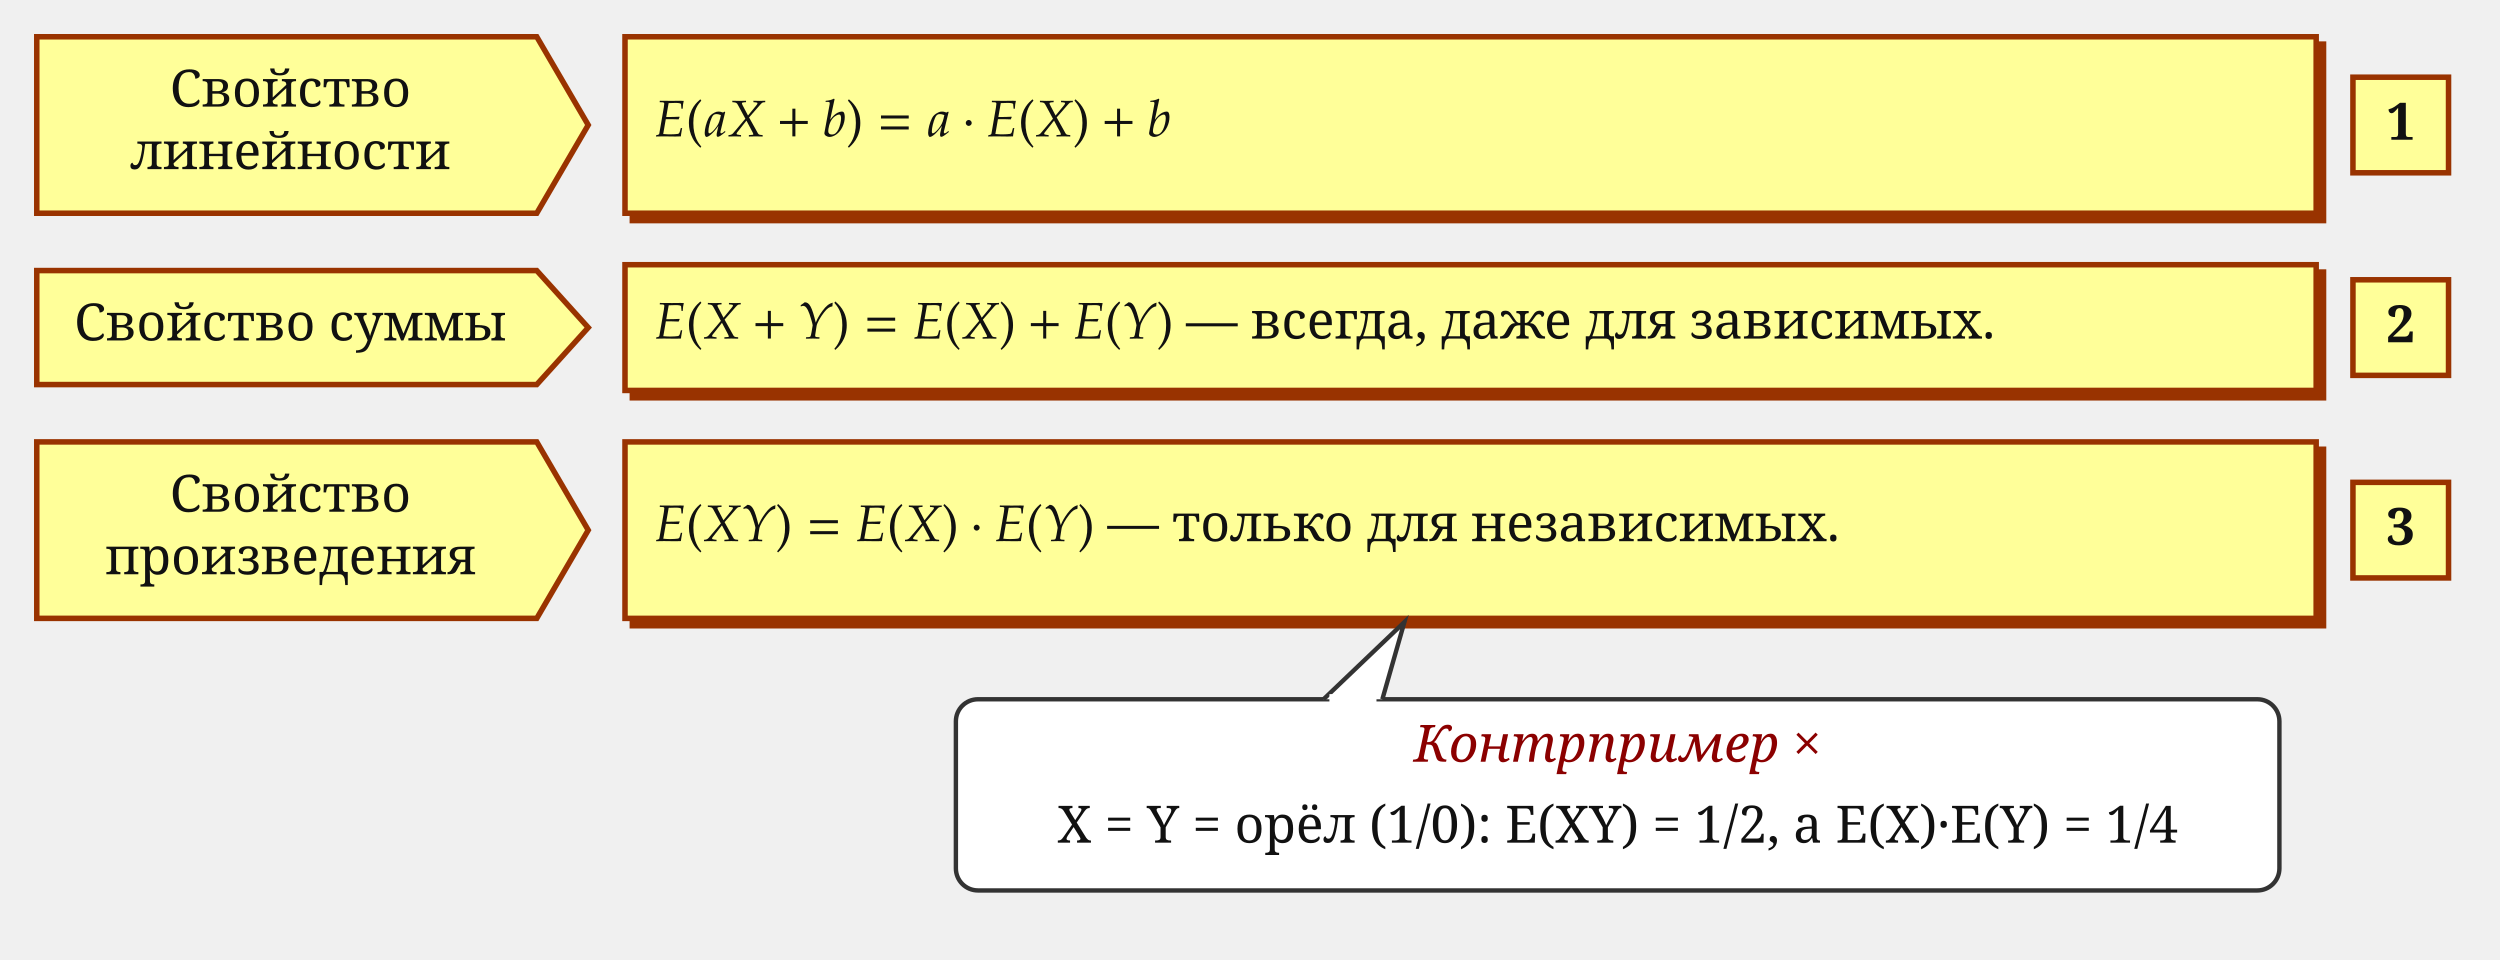
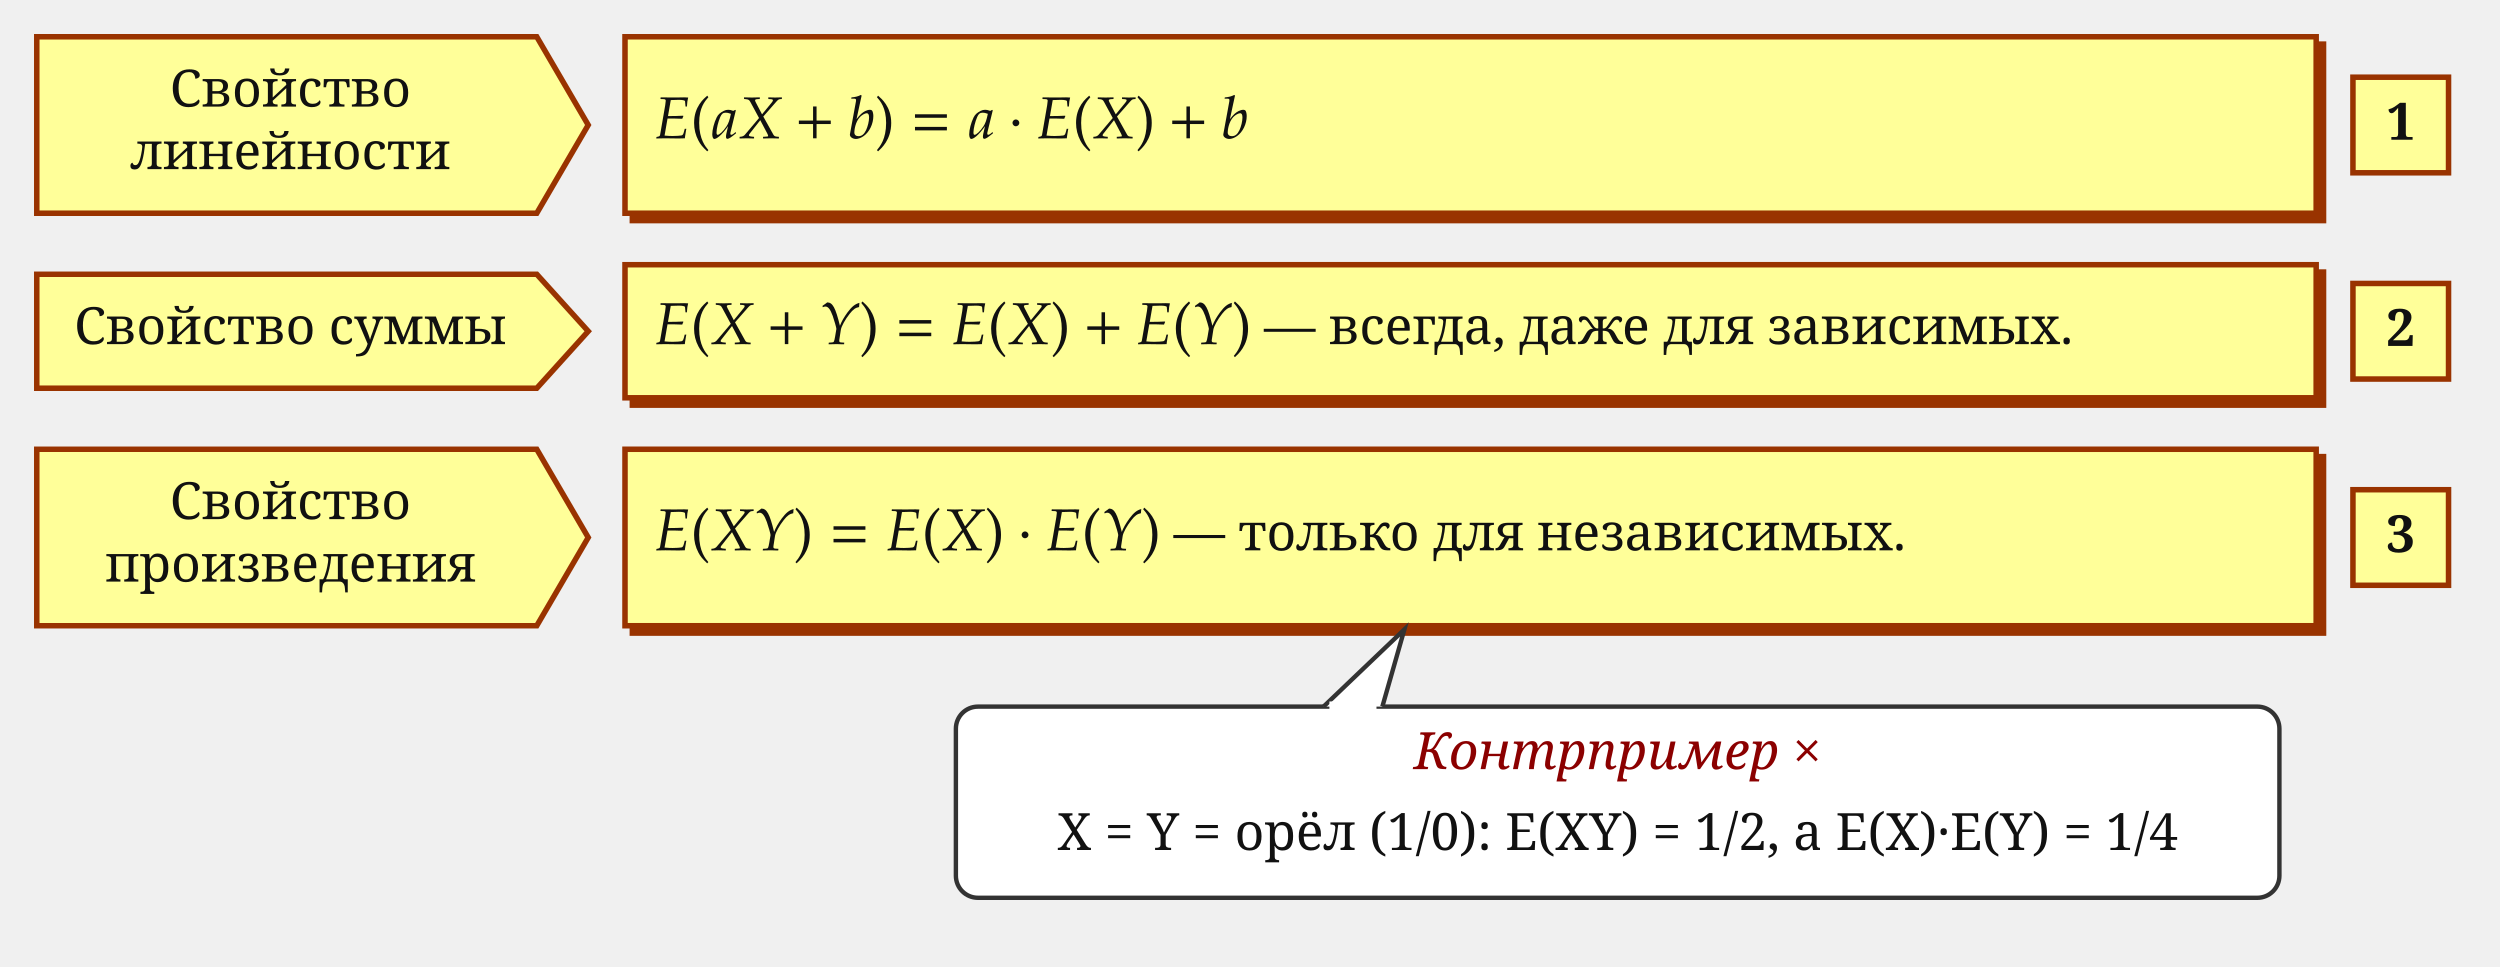
- <svg xmlns="http://www.w3.org/2000/svg" width="680" height="261" viewBox="0 0 680 261" font-family="PT Serif, serif">
+ <svg xmlns="http://www.w3.org/2000/svg" width="680" height="263" viewBox="0 0 680 263" font-family="PT Serif, serif">
  <g transform="translate(0.0,0.0)">
    <path d="M10.0,10.0H146.0L160.0,34.0L146.0,58.0H10.0Z" fill="#FFFF99" stroke="#993300" stroke-width="1.5" />
    <text x="79.0" y="29.0" font-size="14" text-anchor="middle" fill="#111">Свойство</text>
    <text x="79.0" y="46.0" font-size="14" text-anchor="middle" fill="#111">линейности</text>
    <g class="memo">
      <rect x="172.0" y="12.0" width="460.0" height="48.0" rx="0" fill="#993300" stroke="#993300" stroke-width="1.5" />
      <rect x="170.0" y="10.0" width="460.0" height="48.0" rx="0" fill="#FFFF99" stroke="#993300" stroke-width="1.5" />
      <g class="memo-t">
-         <svg x="178.00" y="26.83" width="140.50" height="13.35" viewBox="0 -733 10035.9 953.5" overflow="visible" color="#111">
+         <svg x="178.00" y="25.82" width="161.58" height="15.35" viewBox="0 -733 10035.9 953.5" overflow="visible" color="#111">
          <g stroke="currentColor" fill="currentColor" stroke-width="0" transform="scale(1,-1)">
            <path d="M221 334L338 334L470 330L489 375L485 382C404 378 344 376 266 376L229 376L276 646C308 647 391 650 413 650C475 650 516 641 517 626L525 537L549 537C552 601 559 651 570 689C549 691 519 692 501 692C498 692 487 692 463 691L343 690C334 689 160 691 150 691L105 692L102 664L156 662C180 661 191 653 191 635C191 621 187 589 182 559L95 55C91 37 79 30 35 23L30-3L71-2C102-1 164 0 184 0L409-3C423-3 448-2 481-1L514 0L518 36C520 56 525 86 534 135L539 161L512 161L496 101C486 65 477 53 455 48C435 44 362 39 308 39C267 39 240 40 171 46Z" />
            <g transform="translate(610,0) translate(0 -5.5)">
              <path d="M146 266C146 526 243 632 301 700L282 726C225 675 60 542 60 266C60 159 85 58 133-32C168-99 200-138 282-215L301-194C255-137 146-15 146 266Z" />
            </g>
            <g transform="translate(942,0)">
              <path d="M302 204L273 77C269 60 267 42 267 26C267 4 276-9 291-9C314-9 355 17 437 85L430 106C406 86 377 59 355 59C346 59 340 68 340 82C340 87 340 90 341 93L433 472L423 481L390 463C349 478 332 482 305 482C277 482 257 477 230 464C168 433 135 403 110 354C66 265 35 145 35 67C35 23 50-11 69-11C106-11 186 41 302 204M350 414C328 305 309 253 275 201C218 117 157 59 125 59C113 59 107 72 107 99C107 163 135 280 170 360C194 415 217 433 265 433C288 433 306 429 350 414Z" />
            </g>
            <g transform="translate(1419,0)">
              <path d="M416 25L416-3C464-1 509 0 551 0C591 0 636-1 684-3L684 25L659 27C618 30 605 37 591 61L420 368L641 620C671 653 680 659 706 662L734 664L734 692L620 689C608 689 594 689 505 692L505 664L538 662C570 660 583 655 583 643C583 632 578 623 560 601L399 405L295 604C286 622 281 634 281 642C281 654 294 660 324 662L361 664L361 692L315 691C274 690 244 689 228 689C211 689 181 690 140 691L95 692L95 664L121 662C170 657 182 650 202 613L348 343L110 61C95 43 72 31 48 28L20 25L20-3C69-1 110 0 145 0C181 0 221-1 264-3L264 25L232 28C194 32 177 38 177 50C177 58 181 67 187 75L369 306L488 80C497 62 502 49 502 40C502 32 495 29 470 29L454 28Z" />
            </g>
            <g transform="translate(2375.2,0)">
              <path d="M604 241L604 300L364 300L364 538L305 538L305 300L65 300L65 241L305 241L305 0L364 0L364 241Z" />
            </g>
            <g transform="translate(3265.4,0)">
              <path d="M235 722L223 733C171 707 135 698 63 691L59 670L107 670C131 670 141 663 141 646C141 639 140 628 139 622L38 71C37 68 37 64 37 61C37 22 85-11 140-11C177-11 228 8 271 39C367 107 433 244 433 376C433 414 424 453 412 468C405 477 392 482 377 482C353 482 323 474 295 460C244 433 211 403 149 324M322 424C348 424 361 401 361 352C361 288 340 202 310 137C277 68 237 36 183 36C137 36 112 59 112 101C112 135 127 276 208 361C241 395 293 424 322 424Z" />
            </g>
            <g transform="translate(3727.4,0) translate(0 -5.5)">
              <path d="M51 726L32 700C87 636 187 526 187 266C187-10 83-131 32-194L51-215C104-165 273-23 273 265C273 542 108 675 51 726Z" />
            </g>
            <g transform="translate(4337.2,0)">
              <path d="M604 347L604 406L65 406L65 347M604 134L604 193L65 193L65 134Z" />
            </g>
            <g transform="translate(5283,0)">
              <path d="M302 204L273 77C269 60 267 42 267 26C267 4 276-9 291-9C314-9 355 17 437 85L430 106C406 86 377 59 355 59C346 59 340 68 340 82C340 87 340 90 341 93L433 472L423 481L390 463C349 478 332 482 305 482C277 482 257 477 230 464C168 433 135 403 110 354C66 265 35 145 35 67C35 23 50-11 69-11C106-11 186 41 302 204M350 414C328 305 309 253 275 201C218 117 157 59 125 59C113 59 107 72 107 99C107 163 135 280 170 360C194 415 217 433 265 433C288 433 306 429 350 414Z" />
            </g>
            <g transform="translate(5982.2,0)">
              <path d="M124 319C94 319 67 291 67 261C67 231 94 203 123 203C155 203 183 230 183 260C183 291 155 319 124 319Z" />
            </g>
            <g transform="translate(6453.4,0)">
              <path d="M221 334L338 334L470 330L489 375L485 382C404 378 344 376 266 376L229 376L276 646C308 647 391 650 413 650C475 650 516 641 517 626L525 537L549 537C552 601 559 651 570 689C549 691 519 692 501 692C498 692 487 692 463 691L343 690C334 689 160 691 150 691L105 692L102 664L156 662C180 661 191 653 191 635C191 621 187 589 182 559L95 55C91 37 79 30 35 23L30-3L71-2C102-1 164 0 184 0L409-3C423-3 448-2 481-1L514 0L518 36C520 56 525 86 534 135L539 161L512 161L496 101C486 65 477 53 455 48C435 44 362 39 308 39C267 39 240 40 171 46Z" />
            </g>
            <g transform="translate(7063.4,0) translate(0 -5.5)">
              <path d="M146 266C146 526 243 632 301 700L282 726C225 675 60 542 60 266C60 159 85 58 133-32C168-99 200-138 282-215L301-194C255-137 146-15 146 266Z" />
            </g>
            <g transform="translate(7395.4,0)">
              <path d="M416 25L416-3C464-1 509 0 551 0C591 0 636-1 684-3L684 25L659 27C618 30 605 37 591 61L420 368L641 620C671 653 680 659 706 662L734 664L734 692L620 689C608 689 594 689 505 692L505 664L538 662C570 660 583 655 583 643C583 632 578 623 560 601L399 405L295 604C286 622 281 634 281 642C281 654 294 660 324 662L361 664L361 692L315 691C274 690 244 689 228 689C211 689 181 690 140 691L95 692L95 664L121 662C170 657 182 650 202 613L348 343L110 61C95 43 72 31 48 28L20 25L20-3C69-1 110 0 145 0C181 0 221-1 264-3L264 25L232 28C194 32 177 38 177 50C177 58 181 67 187 75L369 306L488 80C497 62 502 49 502 40C502 32 495 29 470 29L454 28Z" />
            </g>
            <g transform="translate(8129.4,0) translate(0 -5.5)">
              <path d="M51 726L32 700C87 636 187 526 187 266C187-10 83-131 32-194L51-215C104-165 273-23 273 265C273 542 108 675 51 726Z" />
            </g>
            <g transform="translate(8683.7,0)">
              <path d="M604 241L604 300L364 300L364 538L305 538L305 300L65 300L65 241L305 241L305 0L364 0L364 241Z" />
            </g>
            <g transform="translate(9573.9,0)">
              <path d="M235 722L223 733C171 707 135 698 63 691L59 670L107 670C131 670 141 663 141 646C141 639 140 628 139 622L38 71C37 68 37 64 37 61C37 22 85-11 140-11C177-11 228 8 271 39C367 107 433 244 433 376C433 414 424 453 412 468C405 477 392 482 377 482C353 482 323 474 295 460C244 433 211 403 149 324M322 424C348 424 361 401 361 352C361 288 340 202 310 137C277 68 237 36 183 36C137 36 112 59 112 101C112 135 127 276 208 361C241 395 293 424 322 424Z" />
            </g>
          </g>
        </svg>
      </g>
    </g>
    <rect x="640.0" y="21.0" width="26.0" height="26.0" rx="0" fill="#FFFF99" stroke="#993300" stroke-width="1.5" />
    <text x="653.0" y="38.0" font-size="14" text-anchor="middle" font-weight="bold" fill="#111">1</text>
-     <path d="M10.0,73.6H146.0L160.0,89.1L146.0,104.6H10.0Z" fill="#FFFF99" stroke="#993300" stroke-width="1.5" />
-     <text x="79.0" y="92.6" font-size="14" text-anchor="middle" fill="#111">Свойство суммы</text>
+     <path d="M10.0,74.6H146.0L160.0,90.1L146.0,105.6H10.0Z" fill="#FFFF99" stroke="#993300" stroke-width="1.5" />
+     <text x="79.0" y="93.6" font-size="14" text-anchor="middle" fill="#111">Свойство суммы</text>
    <g class="memo">
-       <rect x="172.0" y="74.0" width="460.0" height="34.2" rx="0" fill="#993300" stroke="#993300" stroke-width="1.5" />
-       <rect x="170.0" y="72.0" width="460.0" height="34.2" rx="0" fill="#FFFF99" stroke="#993300" stroke-width="1.5" />
+       <rect x="172.0" y="74.0" width="460.0" height="36.2" rx="0" fill="#993300" stroke="#993300" stroke-width="1.5" />
+       <rect x="170.0" y="72.0" width="460.0" height="36.2" rx="0" fill="#FFFF99" stroke="#993300" stroke-width="1.5" />
      <g class="memo-t">
-         <svg x="178.00" y="82.00" width="141.24" height="13.17" viewBox="0 -720.5 10088.4 941" overflow="visible" color="#111">
+         <svg x="178.00" y="82.00" width="162.42" height="15.15" viewBox="0 -720.5 10088.4 941" overflow="visible" color="#111">
          <g stroke="currentColor" fill="currentColor" stroke-width="0" transform="scale(1,-1)">
            <path d="M221 334L338 334L470 330L489 375L485 382C404 378 344 376 266 376L229 376L276 646C308 647 391 650 413 650C475 650 516 641 517 626L525 537L549 537C552 601 559 651 570 689C549 691 519 692 501 692C498 692 487 692 463 691L343 690C334 689 160 691 150 691L105 692L102 664L156 662C180 661 191 653 191 635C191 621 187 589 182 559L95 55C91 37 79 30 35 23L30-3L71-2C102-1 164 0 184 0L409-3C423-3 448-2 481-1L514 0L518 36C520 56 525 86 534 135L539 161L512 161L496 101C486 65 477 53 455 48C435 44 362 39 308 39C267 39 240 40 171 46Z" />
            <g transform="translate(610,0) translate(0 -5.5)">
              <path d="M146 266C146 526 243 632 301 700L282 726C225 675 60 542 60 266C60 159 85 58 133-32C168-99 200-138 282-215L301-194C255-137 146-15 146 266Z" />
            </g>
            <g transform="translate(942,0)">
              <path d="M416 25L416-3C464-1 509 0 551 0C591 0 636-1 684-3L684 25L659 27C618 30 605 37 591 61L420 368L641 620C671 653 680 659 706 662L734 664L734 692L620 689C608 689 594 689 505 692L505 664L538 662C570 660 583 655 583 643C583 632 578 623 560 601L399 405L295 604C286 622 281 634 281 642C281 654 294 660 324 662L361 664L361 692L315 691C274 690 244 689 228 689C211 689 181 690 140 691L95 692L95 664L121 662C170 657 182 650 202 613L348 343L110 61C95 43 72 31 48 28L20 25L20-3C69-1 110 0 145 0C181 0 221-1 264-3L264 25L232 28C194 32 177 38 177 50C177 58 181 67 187 75L369 306L488 80C497 62 502 49 502 40C502 32 495 29 470 29L454 28Z" />
            </g>
            <g transform="translate(1898.2,0)">
              <path d="M604 241L604 300L364 300L364 538L305 538L305 300L65 300L65 241L305 241L305 0L364 0L364 241Z" />
            </g>
            <g transform="translate(2788.4,0)">
              <path d="M52 647L55 623C78 632 89 635 100 635C147 635 183 589 224 477C248 410 287 273 286 257C286 257 286 254 285 251L264 125C247 34 246 31 206 28L158 25L154-3L207-2C254-1 277 0 293 0L390-3L416-3L419 25L370 28C343 30 334 37 334 57C334 63 335 73 336 78L362 246C371 301 436 419 510 512C568 586 610 616 669 626L675 697C602 678 549 636 474 536C413 452 374 384 346 310C271 616 223 704 131 705C128 702 90 672 67 658Z" />
            </g>
            <g transform="translate(3463.4,0) translate(0 -5.5)">
              <path d="M51 726L32 700C87 636 187 526 187 266C187-10 83-131 32-194L51-215C104-165 273-23 273 265C273 542 108 675 51 726Z" />
            </g>
            <g transform="translate(4073.2,0)">
              <path d="M604 347L604 406L65 406L65 347M604 134L604 193L65 193L65 134Z" />
            </g>
            <g transform="translate(5019,0)">
              <path d="M221 334L338 334L470 330L489 375L485 382C404 378 344 376 266 376L229 376L276 646C308 647 391 650 413 650C475 650 516 641 517 626L525 537L549 537C552 601 559 651 570 689C549 691 519 692 501 692C498 692 487 692 463 691L343 690C334 689 160 691 150 691L105 692L102 664L156 662C180 661 191 653 191 635C191 621 187 589 182 559L95 55C91 37 79 30 35 23L30-3L71-2C102-1 164 0 184 0L409-3C423-3 448-2 481-1L514 0L518 36C520 56 525 86 534 135L539 161L512 161L496 101C486 65 477 53 455 48C435 44 362 39 308 39C267 39 240 40 171 46Z" />
            </g>
            <g transform="translate(5629,0) translate(0 -5.5)">
              <path d="M146 266C146 526 243 632 301 700L282 726C225 675 60 542 60 266C60 159 85 58 133-32C168-99 200-138 282-215L301-194C255-137 146-15 146 266Z" />
            </g>
            <g transform="translate(5961,0)">
              <path d="M416 25L416-3C464-1 509 0 551 0C591 0 636-1 684-3L684 25L659 27C618 30 605 37 591 61L420 368L641 620C671 653 680 659 706 662L734 664L734 692L620 689C608 689 594 689 505 692L505 664L538 662C570 660 583 655 583 643C583 632 578 623 560 601L399 405L295 604C286 622 281 634 281 642C281 654 294 660 324 662L361 664L361 692L315 691C274 690 244 689 228 689C211 689 181 690 140 691L95 692L95 664L121 662C170 657 182 650 202 613L348 343L110 61C95 43 72 31 48 28L20 25L20-3C69-1 110 0 145 0C181 0 221-1 264-3L264 25L232 28C194 32 177 38 177 50C177 58 181 67 187 75L369 306L488 80C497 62 502 49 502 40C502 32 495 29 470 29L454 28Z" />
            </g>
            <g transform="translate(6695,0) translate(0 -5.5)">
              <path d="M51 726L32 700C87 636 187 526 187 266C187-10 83-131 32-194L51-215C104-165 273-23 273 265C273 542 108 675 51 726Z" />
            </g>
            <g transform="translate(7249.2,0)">
              <path d="M604 241L604 300L364 300L364 538L305 538L305 300L65 300L65 241L305 241L305 0L364 0L364 241Z" />
            </g>
            <g transform="translate(8139.4,0)">
              <path d="M221 334L338 334L470 330L489 375L485 382C404 378 344 376 266 376L229 376L276 646C308 647 391 650 413 650C475 650 516 641 517 626L525 537L549 537C552 601 559 651 570 689C549 691 519 692 501 692C498 692 487 692 463 691L343 690C334 689 160 691 150 691L105 692L102 664L156 662C180 661 191 653 191 635C191 621 187 589 182 559L95 55C91 37 79 30 35 23L30-3L71-2C102-1 164 0 184 0L409-3C423-3 448-2 481-1L514 0L518 36C520 56 525 86 534 135L539 161L512 161L496 101C486 65 477 53 455 48C435 44 362 39 308 39C267 39 240 40 171 46Z" />
            </g>
            <g transform="translate(8749.4,0) translate(0 -5.5)">
              <path d="M146 266C146 526 243 632 301 700L282 726C225 675 60 542 60 266C60 159 85 58 133-32C168-99 200-138 282-215L301-194C255-137 146-15 146 266Z" />
            </g>
            <g transform="translate(9081.4,0)">
              <path d="M52 647L55 623C78 632 89 635 100 635C147 635 183 589 224 477C248 410 287 273 286 257C286 257 286 254 285 251L264 125C247 34 246 31 206 28L158 25L154-3L207-2C254-1 277 0 293 0L390-3L416-3L419 25L370 28C343 30 334 37 334 57C334 63 335 73 336 78L362 246C371 301 436 419 510 512C568 586 610 616 669 626L675 697C602 678 549 636 474 536C413 452 374 384 346 310C271 616 223 704 131 705C128 702 90 672 67 658Z" />
            </g>
            <g transform="translate(9756.4,0) translate(0 -5.5)">
              <path d="M51 726L32 700C87 636 187 526 187 266C187-10 83-131 32-194L51-215C104-165 273-23 273 265C273 542 108 675 51 726Z" />
            </g>
          </g>
        </svg>
-         <text x="322.6" y="92.1" font-size="14" text-anchor="start" fill="#111">— всегда, даже для зависимых.</text>
+         <text x="343.8" y="93.6" font-size="14" text-anchor="start" fill="#111">— всегда, даже для зависимых.</text>
      </g>
    </g>
-     <rect x="640.0" y="76.1" width="26.0" height="26.0" rx="0" fill="#FFFF99" stroke="#993300" stroke-width="1.5" />
-     <text x="653.0" y="93.1" font-size="14" text-anchor="middle" font-weight="bold" fill="#111">2</text>
-     <path d="M10.0,120.2H146.0L160.0,144.2L146.0,168.2H10.0Z" fill="#FFFF99" stroke="#993300" stroke-width="1.5" />
-     <text x="79.0" y="139.2" font-size="14" text-anchor="middle" fill="#111">Свойство</text>
-     <text x="79.0" y="156.2" font-size="14" text-anchor="middle" fill="#111">произведения</text>
+     <rect x="640.0" y="77.1" width="26.0" height="26.0" rx="0" fill="#FFFF99" stroke="#993300" stroke-width="1.5" />
+     <text x="653.0" y="94.1" font-size="14" text-anchor="middle" font-weight="bold" fill="#111">2</text>
+     <path d="M10.0,122.2H146.0L160.0,146.2L146.0,170.2H10.0Z" fill="#FFFF99" stroke="#993300" stroke-width="1.5" />
+     <text x="79.0" y="141.2" font-size="14" text-anchor="middle" fill="#111">Свойство</text>
+     <text x="79.0" y="158.2" font-size="14" text-anchor="middle" fill="#111">произведения</text>
    <g class="memo">
-       <rect x="172.0" y="122.2" width="460.0" height="48.0" rx="0" fill="#993300" stroke="#993300" stroke-width="1.5" />
-       <rect x="170.0" y="120.2" width="460.0" height="48.0" rx="0" fill="#FFFF99" stroke="#993300" stroke-width="1.5" />
+       <rect x="172.0" y="124.2" width="460.0" height="48.0" rx="0" fill="#993300" stroke="#993300" stroke-width="1.5" />
+       <rect x="170.0" y="122.2" width="460.0" height="48.0" rx="0" fill="#FFFF99" stroke="#993300" stroke-width="1.5" />
      <g class="memo-t">
-         <svg x="178.00" y="137.09" width="119.80" height="13.17" viewBox="0 -720.5 8557 941" overflow="visible" color="#111">
+         <svg x="178.00" y="138.08" width="137.77" height="15.15" viewBox="0 -720.5 8557 941" overflow="visible" color="#111">
          <g stroke="currentColor" fill="currentColor" stroke-width="0" transform="scale(1,-1)">
            <path d="M221 334L338 334L470 330L489 375L485 382C404 378 344 376 266 376L229 376L276 646C308 647 391 650 413 650C475 650 516 641 517 626L525 537L549 537C552 601 559 651 570 689C549 691 519 692 501 692C498 692 487 692 463 691L343 690C334 689 160 691 150 691L105 692L102 664L156 662C180 661 191 653 191 635C191 621 187 589 182 559L95 55C91 37 79 30 35 23L30-3L71-2C102-1 164 0 184 0L409-3C423-3 448-2 481-1L514 0L518 36C520 56 525 86 534 135L539 161L512 161L496 101C486 65 477 53 455 48C435 44 362 39 308 39C267 39 240 40 171 46Z" />
            <g transform="translate(610,0) translate(0 -5.5)">
              <path d="M146 266C146 526 243 632 301 700L282 726C225 675 60 542 60 266C60 159 85 58 133-32C168-99 200-138 282-215L301-194C255-137 146-15 146 266Z" />
            </g>
            <g transform="translate(942,0)">
              <path d="M416 25L416-3C464-1 509 0 551 0C591 0 636-1 684-3L684 25L659 27C618 30 605 37 591 61L420 368L641 620C671 653 680 659 706 662L734 664L734 692L620 689C608 689 594 689 505 692L505 664L538 662C570 660 583 655 583 643C583 632 578 623 560 601L399 405L295 604C286 622 281 634 281 642C281 654 294 660 324 662L361 664L361 692L315 691C274 690 244 689 228 689C211 689 181 690 140 691L95 692L95 664L121 662C170 657 182 650 202 613L348 343L110 61C95 43 72 31 48 28L20 25L20-3C69-1 110 0 145 0C181 0 221-1 264-3L264 25L232 28C194 32 177 38 177 50C177 58 181 67 187 75L369 306L488 80C497 62 502 49 502 40C502 32 495 29 470 29L454 28Z" />
            </g>
            <g transform="translate(1676,0)">
              <path d="M52 647L55 623C78 632 89 635 100 635C147 635 183 589 224 477C248 410 287 273 286 257C286 257 286 254 285 251L264 125C247 34 246 31 206 28L158 25L154-3L207-2C254-1 277 0 293 0L390-3L416-3L419 25L370 28C343 30 334 37 334 57C334 63 335 73 336 78L362 246C371 301 436 419 510 512C568 586 610 616 669 626L675 697C602 678 549 636 474 536C413 452 374 384 346 310C271 616 223 704 131 705C128 702 90 672 67 658Z" />
            </g>
            <g transform="translate(2351,0) translate(0 -5.5)">
              <path d="M51 726L32 700C87 636 187 526 187 266C187-10 83-131 32-194L51-215C104-165 273-23 273 265C273 542 108 675 51 726Z" />
            </g>
            <g transform="translate(2960.8,0)">
              <path d="M604 347L604 406L65 406L65 347M604 134L604 193L65 193L65 134Z" />
            </g>
            <g transform="translate(3906.6,0)">
              <path d="M221 334L338 334L470 330L489 375L485 382C404 378 344 376 266 376L229 376L276 646C308 647 391 650 413 650C475 650 516 641 517 626L525 537L549 537C552 601 559 651 570 689C549 691 519 692 501 692C498 692 487 692 463 691L343 690C334 689 160 691 150 691L105 692L102 664L156 662C180 661 191 653 191 635C191 621 187 589 182 559L95 55C91 37 79 30 35 23L30-3L71-2C102-1 164 0 184 0L409-3C423-3 448-2 481-1L514 0L518 36C520 56 525 86 534 135L539 161L512 161L496 101C486 65 477 53 455 48C435 44 362 39 308 39C267 39 240 40 171 46Z" />
            </g>
            <g transform="translate(4516.6,0) translate(0 -5.5)">
              <path d="M146 266C146 526 243 632 301 700L282 726C225 675 60 542 60 266C60 159 85 58 133-32C168-99 200-138 282-215L301-194C255-137 146-15 146 266Z" />
            </g>
            <g transform="translate(4848.6,0)">
              <path d="M416 25L416-3C464-1 509 0 551 0C591 0 636-1 684-3L684 25L659 27C618 30 605 37 591 61L420 368L641 620C671 653 680 659 706 662L734 664L734 692L620 689C608 689 594 689 505 692L505 664L538 662C570 660 583 655 583 643C583 632 578 623 560 601L399 405L295 604C286 622 281 634 281 642C281 654 294 660 324 662L361 664L361 692L315 691C274 690 244 689 228 689C211 689 181 690 140 691L95 692L95 664L121 662C170 657 182 650 202 613L348 343L110 61C95 43 72 31 48 28L20 25L20-3C69-1 110 0 145 0C181 0 221-1 264-3L264 25L232 28C194 32 177 38 177 50C177 58 181 67 187 75L369 306L488 80C497 62 502 49 502 40C502 32 495 29 470 29L454 28Z" />
            </g>
            <g transform="translate(5582.6,0) translate(0 -5.5)">
              <path d="M51 726L32 700C87 636 187 526 187 266C187-10 83-131 32-194L51-215C104-165 273-23 273 265C273 542 108 675 51 726Z" />
            </g>
            <g transform="translate(6136.8,0)">
              <path d="M124 319C94 319 67 291 67 261C67 231 94 203 123 203C155 203 183 230 183 260C183 291 155 319 124 319Z" />
            </g>
            <g transform="translate(6608,0)">
              <path d="M221 334L338 334L470 330L489 375L485 382C404 378 344 376 266 376L229 376L276 646C308 647 391 650 413 650C475 650 516 641 517 626L525 537L549 537C552 601 559 651 570 689C549 691 519 692 501 692C498 692 487 692 463 691L343 690C334 689 160 691 150 691L105 692L102 664L156 662C180 661 191 653 191 635C191 621 187 589 182 559L95 55C91 37 79 30 35 23L30-3L71-2C102-1 164 0 184 0L409-3C423-3 448-2 481-1L514 0L518 36C520 56 525 86 534 135L539 161L512 161L496 101C486 65 477 53 455 48C435 44 362 39 308 39C267 39 240 40 171 46Z" />
            </g>
            <g transform="translate(7218,0) translate(0 -5.5)">
              <path d="M146 266C146 526 243 632 301 700L282 726C225 675 60 542 60 266C60 159 85 58 133-32C168-99 200-138 282-215L301-194C255-137 146-15 146 266Z" />
            </g>
            <g transform="translate(7550,0)">
              <path d="M52 647L55 623C78 632 89 635 100 635C147 635 183 589 224 477C248 410 287 273 286 257C286 257 286 254 285 251L264 125C247 34 246 31 206 28L158 25L154-3L207-2C254-1 277 0 293 0L390-3L416-3L419 25L370 28C343 30 334 37 334 57C334 63 335 73 336 78L362 246C371 301 436 419 510 512C568 586 610 616 669 626L675 697C602 678 549 636 474 536C413 452 374 384 346 310C271 616 223 704 131 705C128 702 90 672 67 658Z" />
            </g>
            <g transform="translate(8225,0) translate(0 -5.5)">
              <path d="M51 726L32 700C87 636 187 526 187 266C187-10 83-131 32-194L51-215C104-165 273-23 273 265C273 542 108 675 51 726Z" />
            </g>
          </g>
        </svg>
-         <text x="301.2" y="147.2" font-size="14" text-anchor="start" fill="#111">— только для независимых.</text>
+         <text x="319.2" y="149.7" font-size="14" text-anchor="start" fill="#111">— только для независимых.</text>
      </g>
    </g>
-     <rect x="640.0" y="131.2" width="26.0" height="26.0" rx="0" fill="#FFFF99" stroke="#993300" stroke-width="1.5" />
-     <text x="653.0" y="148.2" font-size="14" text-anchor="middle" font-weight="bold" fill="#111">3</text>
-     <rect x="260.0" y="190.2" width="360.0" height="52.0" rx="6" fill="#FFFFFF" stroke="#333333" stroke-width="1.2" />
+     <rect x="640.0" y="133.2" width="26.0" height="26.0" rx="0" fill="#FFFF99" stroke="#993300" stroke-width="1.5" />
+     <text x="653.0" y="150.2" font-size="14" text-anchor="middle" font-weight="bold" fill="#111">3</text>
+     <rect x="260.0" y="192.2" width="360.0" height="52.0" rx="6" fill="#FFFFFF" stroke="#333333" stroke-width="1.2" />
    <g data-k="tail">
-       <path d="M360.0,190.2L382.0,169.2L376.0,190.2" fill="#FFFFFF" stroke="#333333" stroke-width="1.2" />
-       <line x1="361.6" y1="190.2" x2="374.4" y2="190.2" stroke="#FFFFFF" stroke-width="2.8" />
+       <path d="M360.0,192.2L382.0,171.2L376.0,192.2" fill="#FFFFFF" stroke="#333333" stroke-width="1.2" />
+       <line x1="361.6" y1="192.2" x2="374.4" y2="192.2" stroke="#FFFFFF" stroke-width="2.8" />
    </g>
-     <text x="440.0" y="207.2" font-size="14" text-anchor="middle" font-style="italic" fill="#8B0000">Контрпример ×</text>
-     <text x="440.0" y="229.2" font-size="14" text-anchor="middle" fill="#111">X = Y = орёл (1/0): E(XY) = 1/2, а E(X)·E(Y) = 1/4</text>
+     <text x="440.0" y="209.2" font-size="14" text-anchor="middle" font-style="italic" fill="#8B0000">Контрпример ×</text>
+     <text x="440.0" y="231.2" font-size="14" text-anchor="middle" fill="#111">X = Y = орёл (1/0): E(XY) = 1/2, а E(X)·E(Y) = 1/4</text>
  </g>
</svg>
